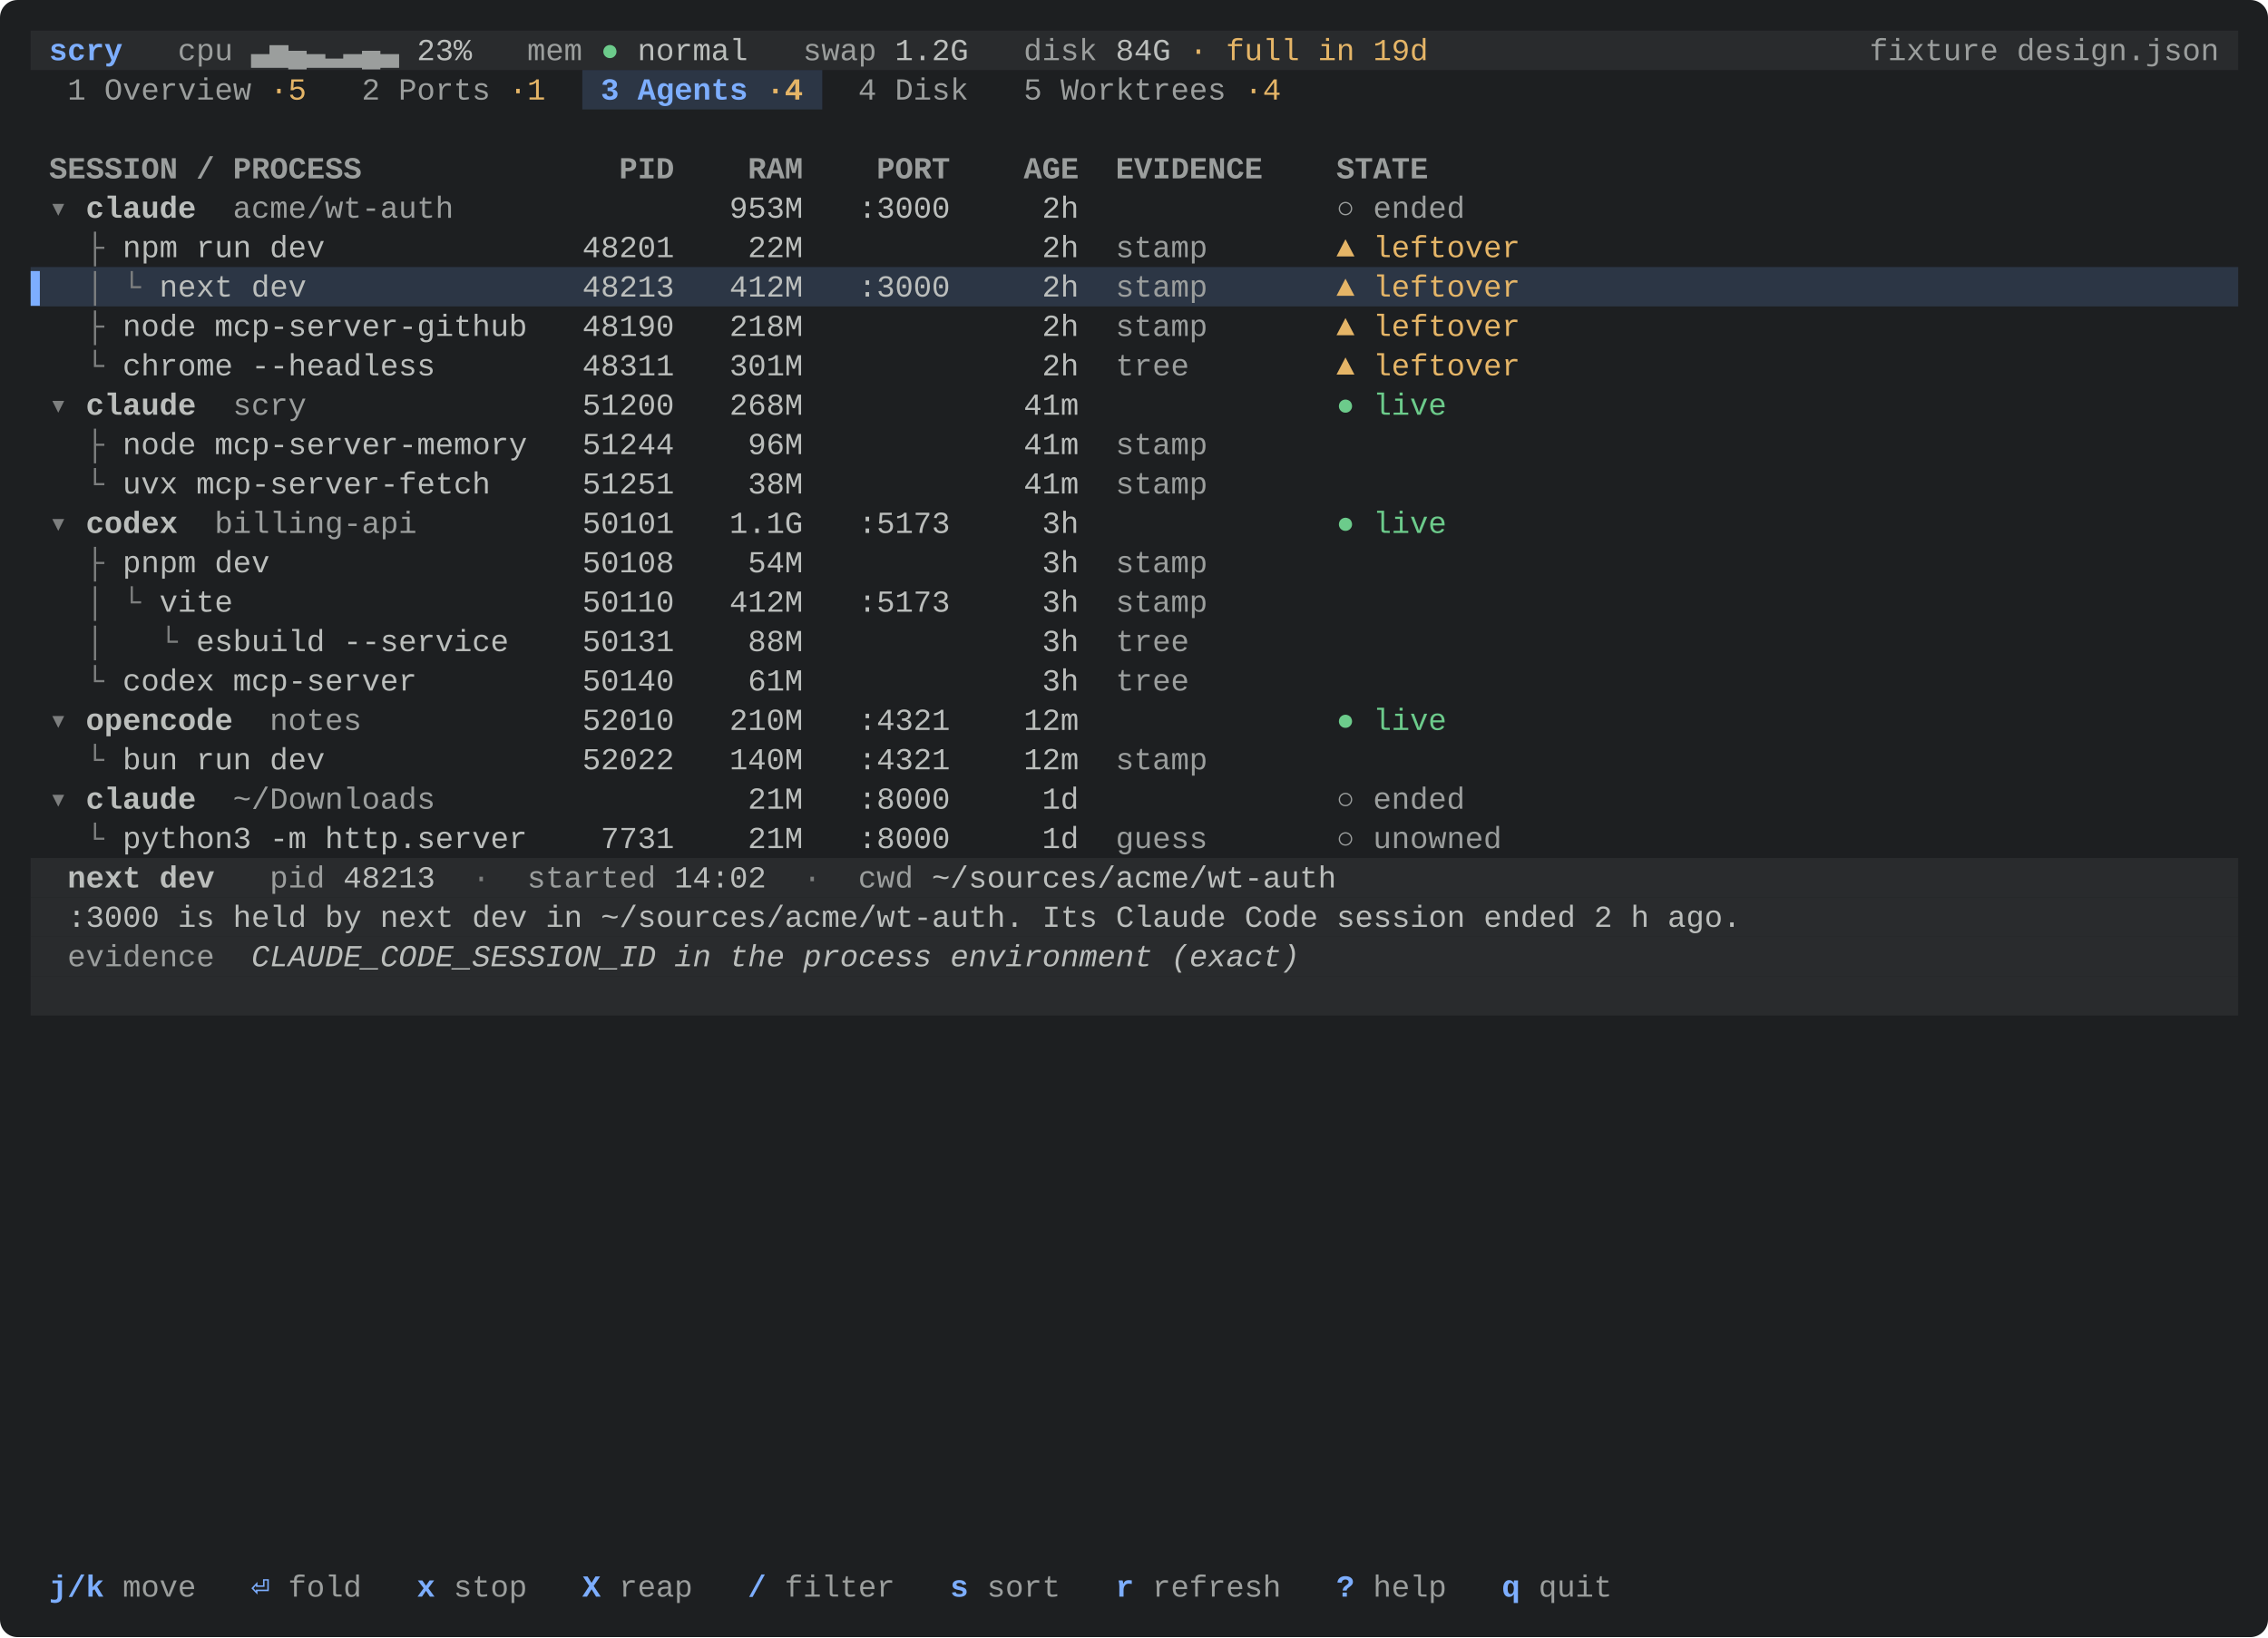
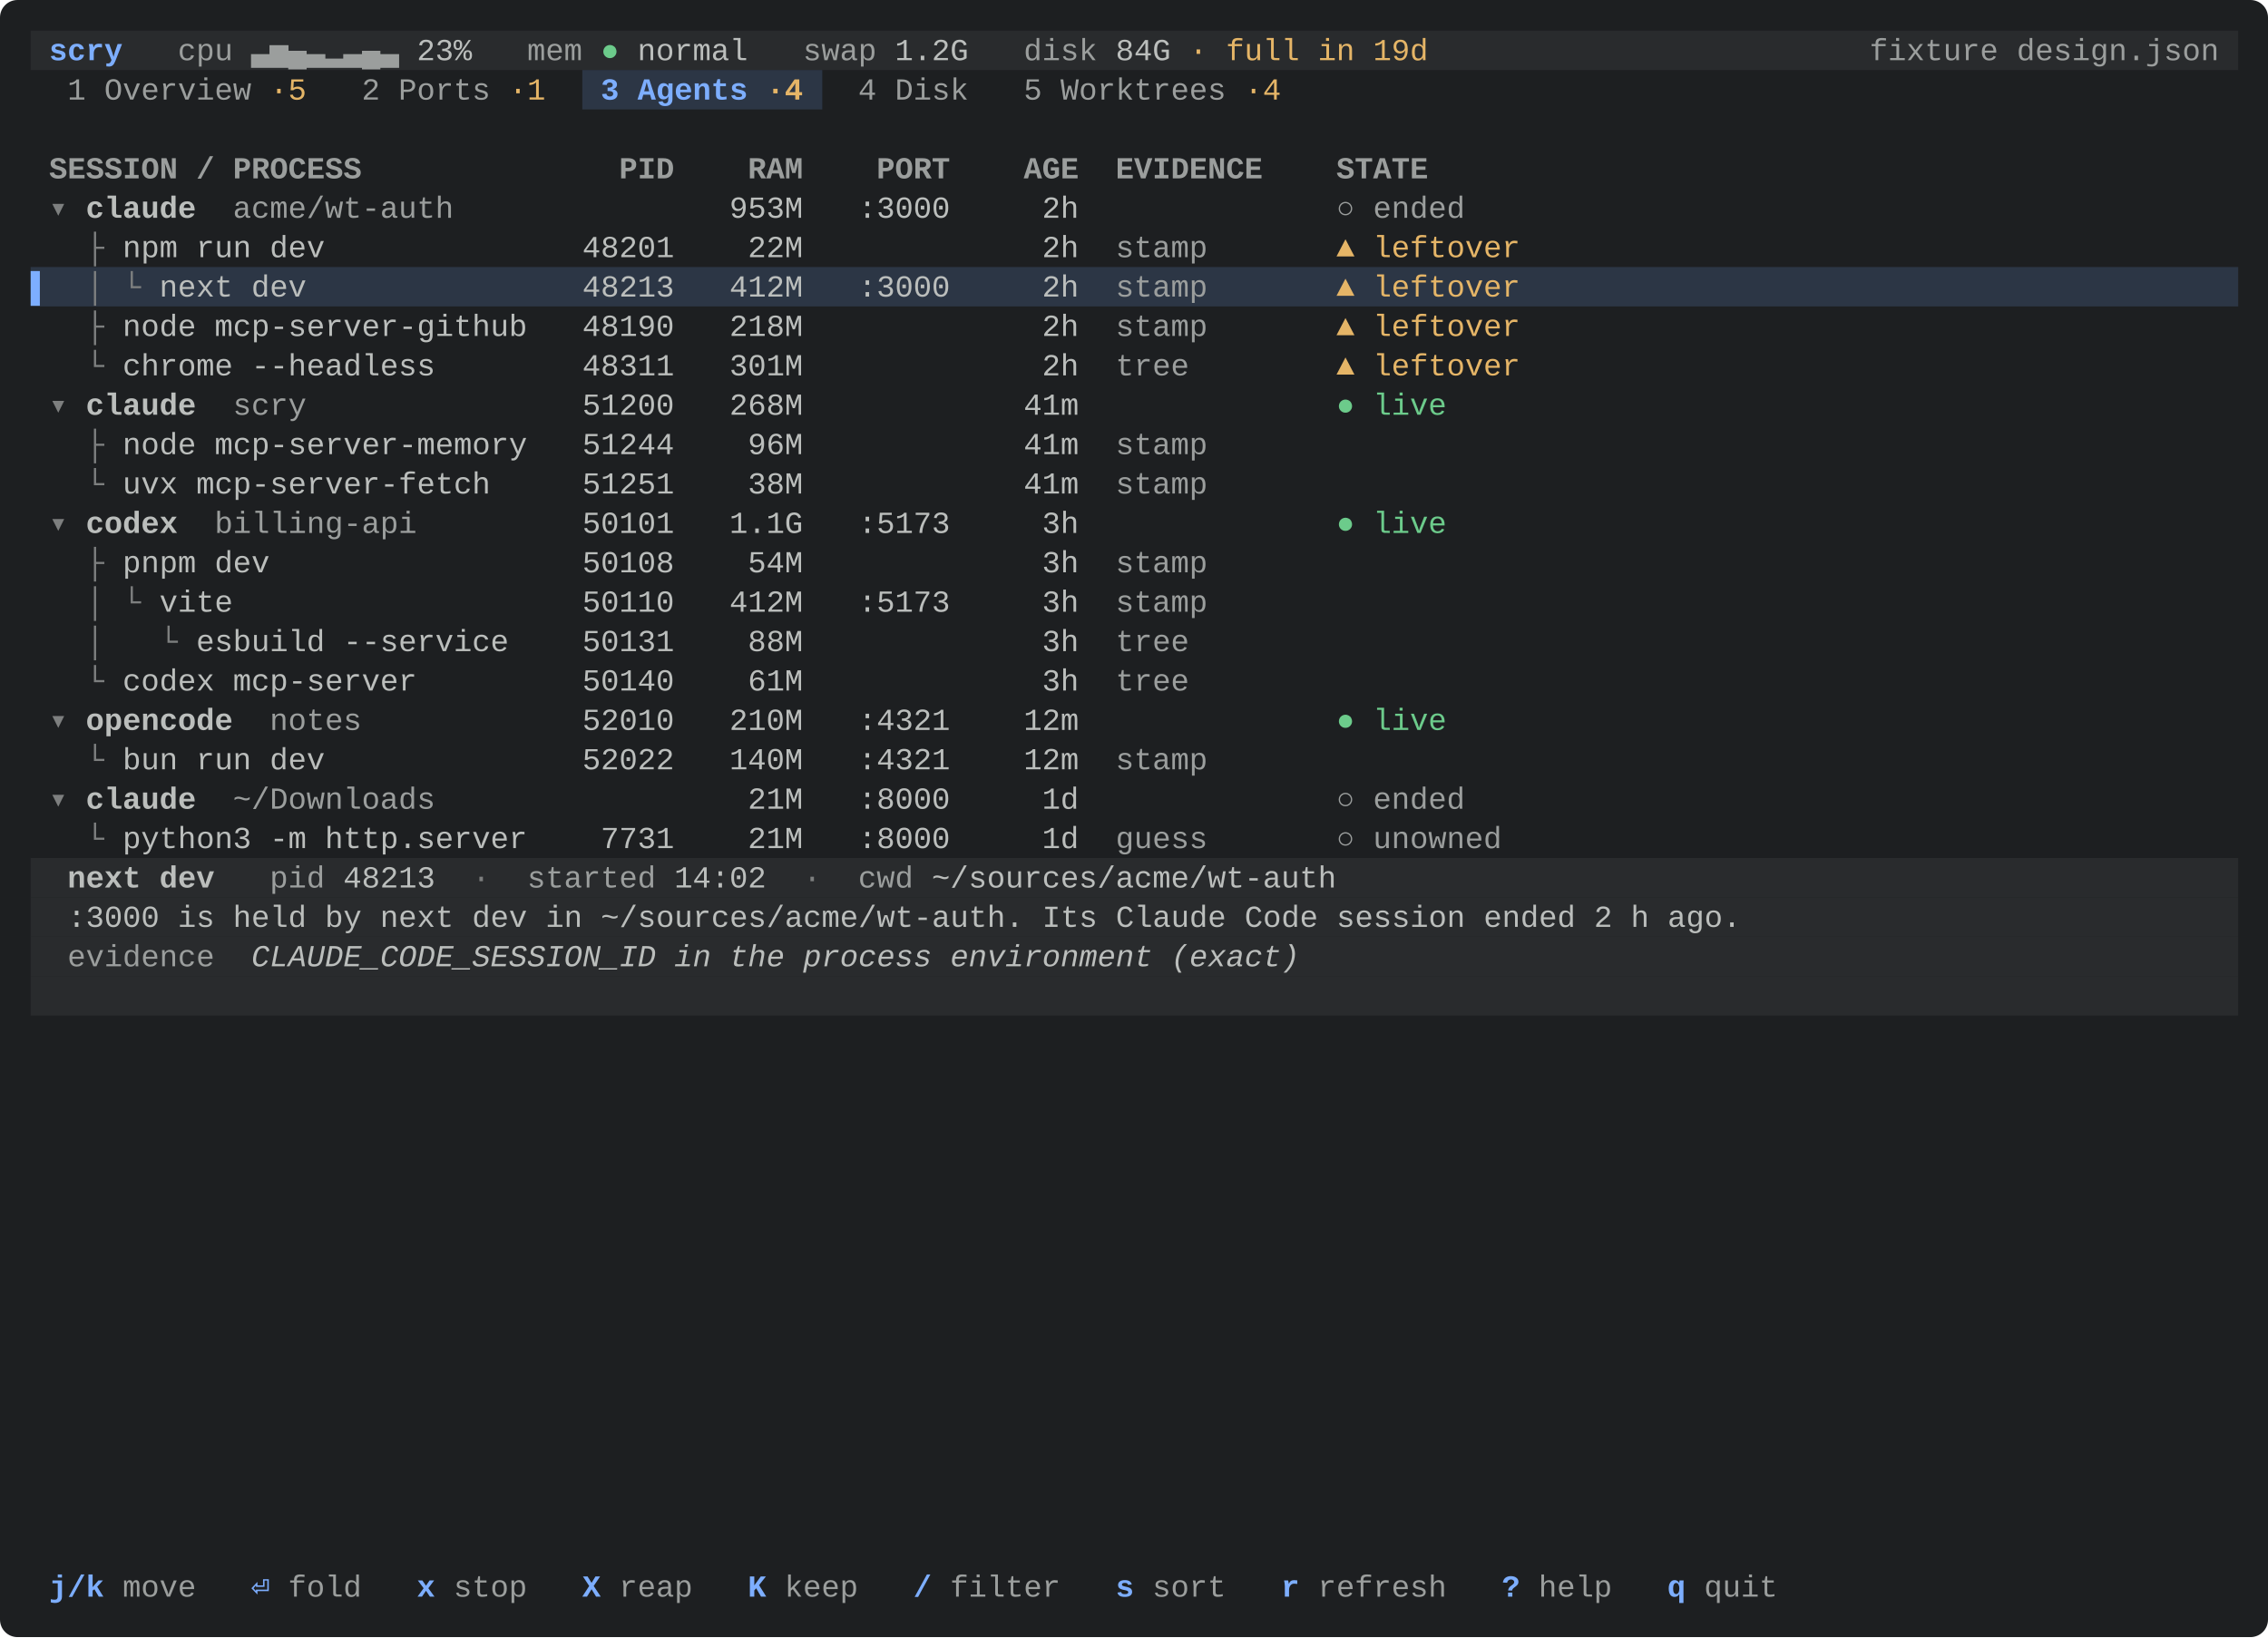
<svg xmlns="http://www.w3.org/2000/svg" width="1036" height="748" viewBox="0 0 1036 748">
  <style>text{font-family:ui-monospace,SFMono-Regular,"SF Mono",Menlo,Consolas,"Liberation Mono","DejaVu Sans Mono",monospace;font-size:14px;white-space:pre}</style>
  <rect width="1036" height="748" rx="8" fill="#1d1f21" />
  <g transform="translate(14 14)">
    <rect x="0.0" y="0" width="1008.4" height="18" fill="#292b2d" />
    <text x="8.4" y="13.5" fill="#7daeff" textLength="33.6" lengthAdjust="spacingAndGlyphs" xml:space="preserve" font-weight="700">scry</text>
    <text x="67.2" y="13.5" fill="#9b9e9d" textLength="100.8" lengthAdjust="spacingAndGlyphs" xml:space="preserve">cpu ▃▅▄▃▂▃▄▃</text>
    <text x="176.4" y="13.5" fill="#bbbebc" textLength="25.2" lengthAdjust="spacingAndGlyphs" xml:space="preserve">23%</text>
    <text x="226.8" y="13.5" fill="#9b9e9d" textLength="25.2" lengthAdjust="spacingAndGlyphs" xml:space="preserve">mem</text>
    <text x="260.4" y="13.5" fill="#6ccb8b" textLength="8.4" lengthAdjust="spacingAndGlyphs" xml:space="preserve">●</text>
    <text x="277.2" y="13.5" fill="#bbbebc" textLength="50.4" lengthAdjust="spacingAndGlyphs" xml:space="preserve">normal</text>
    <text x="352.8" y="13.5" fill="#9b9e9d" textLength="33.6" lengthAdjust="spacingAndGlyphs" xml:space="preserve">swap</text>
    <text x="394.8" y="13.5" fill="#bbbebc" textLength="33.6" lengthAdjust="spacingAndGlyphs" xml:space="preserve">1.2G</text>
    <text x="453.6" y="13.5" fill="#9b9e9d" textLength="33.6" lengthAdjust="spacingAndGlyphs" xml:space="preserve">disk</text>
    <text x="495.6" y="13.5" fill="#bbbebc" textLength="25.2" lengthAdjust="spacingAndGlyphs" xml:space="preserve">84G</text>
    <text x="529.2" y="13.5" fill="#e5b567" textLength="109.2" lengthAdjust="spacingAndGlyphs" xml:space="preserve">· full in 19d</text>
    <text x="840.0" y="13.5" fill="#9b9e9d" textLength="159.6" lengthAdjust="spacingAndGlyphs" xml:space="preserve">fixture design.json</text>
    <rect x="252.0" y="18" width="109.6" height="18" fill="#2c3645" />
    <text x="16.8" y="31.5" fill="#9b9e9d" textLength="84.0" lengthAdjust="spacingAndGlyphs" xml:space="preserve">1 Overview</text>
    <text x="109.2" y="31.5" fill="#e5b567" textLength="16.8" lengthAdjust="spacingAndGlyphs" xml:space="preserve">·5</text>
    <text x="151.2" y="31.5" fill="#9b9e9d" textLength="58.8" lengthAdjust="spacingAndGlyphs" xml:space="preserve">2 Ports</text>
    <text x="218.4" y="31.5" fill="#e5b567" textLength="16.8" lengthAdjust="spacingAndGlyphs" xml:space="preserve">·1</text>
    <text x="260.4" y="31.5" fill="#7daeff" textLength="67.2" lengthAdjust="spacingAndGlyphs" xml:space="preserve" font-weight="700">3 Agents</text>
    <text x="336.0" y="31.5" fill="#e5b567" textLength="16.8" lengthAdjust="spacingAndGlyphs" xml:space="preserve" font-weight="700">·4</text>
    <text x="378.0" y="31.5" fill="#9b9e9d" textLength="50.4" lengthAdjust="spacingAndGlyphs" xml:space="preserve">4 Disk</text>
    <text x="453.6" y="31.5" fill="#9b9e9d" textLength="92.4" lengthAdjust="spacingAndGlyphs" xml:space="preserve">5 Worktrees</text>
    <text x="554.4" y="31.5" fill="#e5b567" textLength="16.8" lengthAdjust="spacingAndGlyphs" xml:space="preserve">·4</text>
    <text x="8.4" y="67.5" fill="#9b9e9d" textLength="142.8" lengthAdjust="spacingAndGlyphs" xml:space="preserve" font-weight="700">SESSION / PROCESS</text>
    <text x="268.8" y="67.5" fill="#9b9e9d" textLength="25.2" lengthAdjust="spacingAndGlyphs" xml:space="preserve" font-weight="700">PID</text>
    <text x="327.6" y="67.5" fill="#9b9e9d" textLength="25.2" lengthAdjust="spacingAndGlyphs" xml:space="preserve" font-weight="700">RAM</text>
    <text x="386.4" y="67.5" fill="#9b9e9d" textLength="33.6" lengthAdjust="spacingAndGlyphs" xml:space="preserve" font-weight="700">PORT</text>
    <text x="453.6" y="67.5" fill="#9b9e9d" textLength="25.2" lengthAdjust="spacingAndGlyphs" xml:space="preserve" font-weight="700">AGE</text>
    <text x="495.6" y="67.5" fill="#9b9e9d" textLength="67.2" lengthAdjust="spacingAndGlyphs" xml:space="preserve" font-weight="700">EVIDENCE</text>
    <text x="596.4" y="67.5" fill="#9b9e9d" textLength="42.0" lengthAdjust="spacingAndGlyphs" xml:space="preserve" font-weight="700">STATE</text>
    <text x="8.4" y="85.5" fill="#7d7f7f" textLength="8.4" lengthAdjust="spacingAndGlyphs" xml:space="preserve">▾</text>
    <text x="25.2" y="85.5" fill="#bbbebc" textLength="50.4" lengthAdjust="spacingAndGlyphs" xml:space="preserve" font-weight="700">claude</text>
    <text x="92.4" y="85.5" fill="#9b9e9d" textLength="100.8" lengthAdjust="spacingAndGlyphs" xml:space="preserve">acme/wt-auth</text>
    <text x="319.2" y="85.5" fill="#bbbebc" textLength="33.6" lengthAdjust="spacingAndGlyphs" xml:space="preserve">953M</text>
    <text x="378.0" y="85.5" fill="#bbbebc" textLength="42.0" lengthAdjust="spacingAndGlyphs" xml:space="preserve">:3000</text>
    <text x="462.0" y="85.5" fill="#bbbebc" textLength="16.8" lengthAdjust="spacingAndGlyphs" xml:space="preserve">2h</text>
    <text x="596.4" y="85.5" fill="#9b9e9d" textLength="58.8" lengthAdjust="spacingAndGlyphs" xml:space="preserve">○ ended</text>
    <text x="25.2" y="103.5" fill="#7d7f7f" textLength="8.4" lengthAdjust="spacingAndGlyphs" xml:space="preserve">├</text>
    <text x="42.0" y="103.5" fill="#bbbebc" textLength="92.4" lengthAdjust="spacingAndGlyphs" xml:space="preserve">npm run dev</text>
    <text x="252.0" y="103.5" fill="#bbbebc" textLength="42.0" lengthAdjust="spacingAndGlyphs" xml:space="preserve">48201</text>
    <text x="327.6" y="103.5" fill="#bbbebc" textLength="25.2" lengthAdjust="spacingAndGlyphs" xml:space="preserve">22M</text>
    <text x="462.0" y="103.5" fill="#bbbebc" textLength="16.8" lengthAdjust="spacingAndGlyphs" xml:space="preserve">2h</text>
    <text x="495.6" y="103.5" fill="#9b9e9d" textLength="42.0" lengthAdjust="spacingAndGlyphs" xml:space="preserve">stamp</text>
    <text x="596.4" y="103.5" fill="#e5b567" textLength="84.0" lengthAdjust="spacingAndGlyphs" xml:space="preserve">▲ leftover</text>
    <rect x="0.0" y="108" width="1008.4" height="18" fill="#2c3645" />
    <text x="0.0" y="121.5" fill="#7daeff" textLength="8.4" lengthAdjust="spacingAndGlyphs" xml:space="preserve">▌</text>
    <text x="25.2" y="121.5" fill="#7d7f7f" textLength="25.2" lengthAdjust="spacingAndGlyphs" xml:space="preserve">│ └</text>
    <text x="58.8" y="121.5" fill="#bbbebc" textLength="67.2" lengthAdjust="spacingAndGlyphs" xml:space="preserve">next dev</text>
    <text x="252.0" y="121.5" fill="#bbbebc" textLength="42.0" lengthAdjust="spacingAndGlyphs" xml:space="preserve">48213</text>
    <text x="319.2" y="121.5" fill="#bbbebc" textLength="33.6" lengthAdjust="spacingAndGlyphs" xml:space="preserve">412M</text>
    <text x="378.0" y="121.5" fill="#bbbebc" textLength="42.0" lengthAdjust="spacingAndGlyphs" xml:space="preserve">:3000</text>
    <text x="462.0" y="121.5" fill="#bbbebc" textLength="16.8" lengthAdjust="spacingAndGlyphs" xml:space="preserve">2h</text>
    <text x="495.6" y="121.5" fill="#9b9e9d" textLength="42.0" lengthAdjust="spacingAndGlyphs" xml:space="preserve">stamp</text>
    <text x="596.4" y="121.5" fill="#e5b567" textLength="84.0" lengthAdjust="spacingAndGlyphs" xml:space="preserve">▲ leftover</text>
    <text x="25.2" y="139.5" fill="#7d7f7f" textLength="8.4" lengthAdjust="spacingAndGlyphs" xml:space="preserve">├</text>
    <text x="42.0" y="139.5" fill="#bbbebc" textLength="184.8" lengthAdjust="spacingAndGlyphs" xml:space="preserve">node mcp-server-github</text>
    <text x="252.0" y="139.5" fill="#bbbebc" textLength="42.0" lengthAdjust="spacingAndGlyphs" xml:space="preserve">48190</text>
    <text x="319.2" y="139.5" fill="#bbbebc" textLength="33.6" lengthAdjust="spacingAndGlyphs" xml:space="preserve">218M</text>
    <text x="462.0" y="139.5" fill="#bbbebc" textLength="16.8" lengthAdjust="spacingAndGlyphs" xml:space="preserve">2h</text>
    <text x="495.6" y="139.5" fill="#9b9e9d" textLength="42.0" lengthAdjust="spacingAndGlyphs" xml:space="preserve">stamp</text>
    <text x="596.4" y="139.5" fill="#e5b567" textLength="84.0" lengthAdjust="spacingAndGlyphs" xml:space="preserve">▲ leftover</text>
    <text x="25.2" y="157.5" fill="#7d7f7f" textLength="8.4" lengthAdjust="spacingAndGlyphs" xml:space="preserve">└</text>
    <text x="42.0" y="157.5" fill="#bbbebc" textLength="142.8" lengthAdjust="spacingAndGlyphs" xml:space="preserve">chrome --headless</text>
    <text x="252.0" y="157.5" fill="#bbbebc" textLength="42.0" lengthAdjust="spacingAndGlyphs" xml:space="preserve">48311</text>
    <text x="319.2" y="157.5" fill="#bbbebc" textLength="33.6" lengthAdjust="spacingAndGlyphs" xml:space="preserve">301M</text>
    <text x="462.0" y="157.5" fill="#bbbebc" textLength="16.8" lengthAdjust="spacingAndGlyphs" xml:space="preserve">2h</text>
    <text x="495.6" y="157.5" fill="#9b9e9d" textLength="33.6" lengthAdjust="spacingAndGlyphs" xml:space="preserve">tree</text>
    <text x="596.4" y="157.5" fill="#e5b567" textLength="84.0" lengthAdjust="spacingAndGlyphs" xml:space="preserve">▲ leftover</text>
    <text x="8.4" y="175.5" fill="#7d7f7f" textLength="8.4" lengthAdjust="spacingAndGlyphs" xml:space="preserve">▾</text>
    <text x="25.2" y="175.5" fill="#bbbebc" textLength="50.4" lengthAdjust="spacingAndGlyphs" xml:space="preserve" font-weight="700">claude</text>
    <text x="92.4" y="175.5" fill="#9b9e9d" textLength="33.6" lengthAdjust="spacingAndGlyphs" xml:space="preserve">scry</text>
    <text x="252.0" y="175.5" fill="#bbbebc" textLength="42.0" lengthAdjust="spacingAndGlyphs" xml:space="preserve">51200</text>
    <text x="319.2" y="175.5" fill="#bbbebc" textLength="33.6" lengthAdjust="spacingAndGlyphs" xml:space="preserve">268M</text>
    <text x="453.6" y="175.5" fill="#bbbebc" textLength="25.2" lengthAdjust="spacingAndGlyphs" xml:space="preserve">41m</text>
    <text x="596.4" y="175.5" fill="#6ccb8b" textLength="50.4" lengthAdjust="spacingAndGlyphs" xml:space="preserve">● live</text>
    <text x="25.2" y="193.5" fill="#7d7f7f" textLength="8.4" lengthAdjust="spacingAndGlyphs" xml:space="preserve">├</text>
    <text x="42.0" y="193.5" fill="#bbbebc" textLength="184.8" lengthAdjust="spacingAndGlyphs" xml:space="preserve">node mcp-server-memory</text>
    <text x="252.0" y="193.5" fill="#bbbebc" textLength="42.0" lengthAdjust="spacingAndGlyphs" xml:space="preserve">51244</text>
    <text x="327.6" y="193.5" fill="#bbbebc" textLength="25.2" lengthAdjust="spacingAndGlyphs" xml:space="preserve">96M</text>
    <text x="453.6" y="193.5" fill="#bbbebc" textLength="25.2" lengthAdjust="spacingAndGlyphs" xml:space="preserve">41m</text>
    <text x="495.6" y="193.5" fill="#9b9e9d" textLength="42.0" lengthAdjust="spacingAndGlyphs" xml:space="preserve">stamp</text>
    <text x="25.2" y="211.5" fill="#7d7f7f" textLength="8.4" lengthAdjust="spacingAndGlyphs" xml:space="preserve">└</text>
    <text x="42.0" y="211.5" fill="#bbbebc" textLength="168.0" lengthAdjust="spacingAndGlyphs" xml:space="preserve">uvx mcp-server-fetch</text>
    <text x="252.0" y="211.5" fill="#bbbebc" textLength="42.0" lengthAdjust="spacingAndGlyphs" xml:space="preserve">51251</text>
    <text x="327.6" y="211.5" fill="#bbbebc" textLength="25.2" lengthAdjust="spacingAndGlyphs" xml:space="preserve">38M</text>
    <text x="453.6" y="211.5" fill="#bbbebc" textLength="25.2" lengthAdjust="spacingAndGlyphs" xml:space="preserve">41m</text>
    <text x="495.6" y="211.5" fill="#9b9e9d" textLength="42.0" lengthAdjust="spacingAndGlyphs" xml:space="preserve">stamp</text>
    <text x="8.4" y="229.5" fill="#7d7f7f" textLength="8.4" lengthAdjust="spacingAndGlyphs" xml:space="preserve">▾</text>
    <text x="25.2" y="229.5" fill="#bbbebc" textLength="42.0" lengthAdjust="spacingAndGlyphs" xml:space="preserve" font-weight="700">codex</text>
    <text x="84.0" y="229.5" fill="#9b9e9d" textLength="92.4" lengthAdjust="spacingAndGlyphs" xml:space="preserve">billing-api</text>
    <text x="252.0" y="229.5" fill="#bbbebc" textLength="42.0" lengthAdjust="spacingAndGlyphs" xml:space="preserve">50101</text>
    <text x="319.2" y="229.5" fill="#bbbebc" textLength="33.6" lengthAdjust="spacingAndGlyphs" xml:space="preserve">1.1G</text>
    <text x="378.0" y="229.5" fill="#bbbebc" textLength="42.0" lengthAdjust="spacingAndGlyphs" xml:space="preserve">:5173</text>
    <text x="462.0" y="229.5" fill="#bbbebc" textLength="16.8" lengthAdjust="spacingAndGlyphs" xml:space="preserve">3h</text>
    <text x="596.4" y="229.5" fill="#6ccb8b" textLength="50.4" lengthAdjust="spacingAndGlyphs" xml:space="preserve">● live</text>
    <text x="25.2" y="247.5" fill="#7d7f7f" textLength="8.4" lengthAdjust="spacingAndGlyphs" xml:space="preserve">├</text>
    <text x="42.0" y="247.5" fill="#bbbebc" textLength="67.2" lengthAdjust="spacingAndGlyphs" xml:space="preserve">pnpm dev</text>
    <text x="252.0" y="247.5" fill="#bbbebc" textLength="42.0" lengthAdjust="spacingAndGlyphs" xml:space="preserve">50108</text>
    <text x="327.6" y="247.5" fill="#bbbebc" textLength="25.2" lengthAdjust="spacingAndGlyphs" xml:space="preserve">54M</text>
    <text x="462.0" y="247.5" fill="#bbbebc" textLength="16.8" lengthAdjust="spacingAndGlyphs" xml:space="preserve">3h</text>
    <text x="495.6" y="247.5" fill="#9b9e9d" textLength="42.0" lengthAdjust="spacingAndGlyphs" xml:space="preserve">stamp</text>
    <text x="25.2" y="265.5" fill="#7d7f7f" textLength="25.2" lengthAdjust="spacingAndGlyphs" xml:space="preserve">│ └</text>
    <text x="58.8" y="265.5" fill="#bbbebc" textLength="33.6" lengthAdjust="spacingAndGlyphs" xml:space="preserve">vite</text>
    <text x="252.0" y="265.5" fill="#bbbebc" textLength="42.0" lengthAdjust="spacingAndGlyphs" xml:space="preserve">50110</text>
    <text x="319.2" y="265.5" fill="#bbbebc" textLength="33.6" lengthAdjust="spacingAndGlyphs" xml:space="preserve">412M</text>
    <text x="378.0" y="265.5" fill="#bbbebc" textLength="42.0" lengthAdjust="spacingAndGlyphs" xml:space="preserve">:5173</text>
    <text x="462.0" y="265.5" fill="#bbbebc" textLength="16.8" lengthAdjust="spacingAndGlyphs" xml:space="preserve">3h</text>
    <text x="495.6" y="265.5" fill="#9b9e9d" textLength="42.0" lengthAdjust="spacingAndGlyphs" xml:space="preserve">stamp</text>
    <text x="25.2" y="283.5" fill="#7d7f7f" textLength="8.4" lengthAdjust="spacingAndGlyphs" xml:space="preserve">│</text>
    <text x="58.8" y="283.5" fill="#7d7f7f" textLength="8.4" lengthAdjust="spacingAndGlyphs" xml:space="preserve">└</text>
    <text x="75.6" y="283.5" fill="#bbbebc" textLength="142.8" lengthAdjust="spacingAndGlyphs" xml:space="preserve">esbuild --service</text>
    <text x="252.0" y="283.5" fill="#bbbebc" textLength="42.0" lengthAdjust="spacingAndGlyphs" xml:space="preserve">50131</text>
    <text x="327.6" y="283.5" fill="#bbbebc" textLength="25.2" lengthAdjust="spacingAndGlyphs" xml:space="preserve">88M</text>
    <text x="462.0" y="283.5" fill="#bbbebc" textLength="16.8" lengthAdjust="spacingAndGlyphs" xml:space="preserve">3h</text>
    <text x="495.6" y="283.5" fill="#9b9e9d" textLength="33.6" lengthAdjust="spacingAndGlyphs" xml:space="preserve">tree</text>
    <text x="25.2" y="301.5" fill="#7d7f7f" textLength="8.4" lengthAdjust="spacingAndGlyphs" xml:space="preserve">└</text>
    <text x="42.0" y="301.5" fill="#bbbebc" textLength="134.4" lengthAdjust="spacingAndGlyphs" xml:space="preserve">codex mcp-server</text>
    <text x="252.0" y="301.5" fill="#bbbebc" textLength="42.0" lengthAdjust="spacingAndGlyphs" xml:space="preserve">50140</text>
    <text x="327.6" y="301.5" fill="#bbbebc" textLength="25.2" lengthAdjust="spacingAndGlyphs" xml:space="preserve">61M</text>
    <text x="462.0" y="301.5" fill="#bbbebc" textLength="16.8" lengthAdjust="spacingAndGlyphs" xml:space="preserve">3h</text>
    <text x="495.6" y="301.5" fill="#9b9e9d" textLength="33.6" lengthAdjust="spacingAndGlyphs" xml:space="preserve">tree</text>
    <text x="8.4" y="319.5" fill="#7d7f7f" textLength="8.4" lengthAdjust="spacingAndGlyphs" xml:space="preserve">▾</text>
    <text x="25.2" y="319.5" fill="#bbbebc" textLength="67.2" lengthAdjust="spacingAndGlyphs" xml:space="preserve" font-weight="700">opencode</text>
    <text x="109.2" y="319.5" fill="#9b9e9d" textLength="42.0" lengthAdjust="spacingAndGlyphs" xml:space="preserve">notes</text>
    <text x="252.0" y="319.5" fill="#bbbebc" textLength="42.0" lengthAdjust="spacingAndGlyphs" xml:space="preserve">52010</text>
    <text x="319.2" y="319.5" fill="#bbbebc" textLength="33.6" lengthAdjust="spacingAndGlyphs" xml:space="preserve">210M</text>
    <text x="378.0" y="319.5" fill="#bbbebc" textLength="42.0" lengthAdjust="spacingAndGlyphs" xml:space="preserve">:4321</text>
    <text x="453.6" y="319.5" fill="#bbbebc" textLength="25.2" lengthAdjust="spacingAndGlyphs" xml:space="preserve">12m</text>
    <text x="596.4" y="319.5" fill="#6ccb8b" textLength="50.4" lengthAdjust="spacingAndGlyphs" xml:space="preserve">● live</text>
    <text x="25.2" y="337.5" fill="#7d7f7f" textLength="8.4" lengthAdjust="spacingAndGlyphs" xml:space="preserve">└</text>
    <text x="42.0" y="337.5" fill="#bbbebc" textLength="92.4" lengthAdjust="spacingAndGlyphs" xml:space="preserve">bun run dev</text>
    <text x="252.0" y="337.5" fill="#bbbebc" textLength="42.0" lengthAdjust="spacingAndGlyphs" xml:space="preserve">52022</text>
    <text x="319.2" y="337.5" fill="#bbbebc" textLength="33.6" lengthAdjust="spacingAndGlyphs" xml:space="preserve">140M</text>
    <text x="378.0" y="337.5" fill="#bbbebc" textLength="42.0" lengthAdjust="spacingAndGlyphs" xml:space="preserve">:4321</text>
    <text x="453.6" y="337.5" fill="#bbbebc" textLength="25.2" lengthAdjust="spacingAndGlyphs" xml:space="preserve">12m</text>
    <text x="495.6" y="337.5" fill="#9b9e9d" textLength="42.0" lengthAdjust="spacingAndGlyphs" xml:space="preserve">stamp</text>
    <text x="8.4" y="355.5" fill="#7d7f7f" textLength="8.4" lengthAdjust="spacingAndGlyphs" xml:space="preserve">▾</text>
    <text x="25.2" y="355.5" fill="#bbbebc" textLength="50.4" lengthAdjust="spacingAndGlyphs" xml:space="preserve" font-weight="700">claude</text>
    <text x="92.4" y="355.5" fill="#9b9e9d" textLength="92.4" lengthAdjust="spacingAndGlyphs" xml:space="preserve">~/Downloads</text>
    <text x="327.6" y="355.5" fill="#bbbebc" textLength="25.2" lengthAdjust="spacingAndGlyphs" xml:space="preserve">21M</text>
    <text x="378.0" y="355.5" fill="#bbbebc" textLength="42.0" lengthAdjust="spacingAndGlyphs" xml:space="preserve">:8000</text>
    <text x="462.0" y="355.5" fill="#bbbebc" textLength="16.8" lengthAdjust="spacingAndGlyphs" xml:space="preserve">1d</text>
    <text x="596.4" y="355.5" fill="#9b9e9d" textLength="58.8" lengthAdjust="spacingAndGlyphs" xml:space="preserve">○ ended</text>
    <text x="25.2" y="373.5" fill="#7d7f7f" textLength="8.4" lengthAdjust="spacingAndGlyphs" xml:space="preserve">└</text>
    <text x="42.0" y="373.5" fill="#bbbebc" textLength="184.8" lengthAdjust="spacingAndGlyphs" xml:space="preserve">python3 -m http.server</text>
    <text x="260.4" y="373.5" fill="#bbbebc" textLength="33.6" lengthAdjust="spacingAndGlyphs" xml:space="preserve">7731</text>
    <text x="327.6" y="373.5" fill="#bbbebc" textLength="25.2" lengthAdjust="spacingAndGlyphs" xml:space="preserve">21M</text>
    <text x="378.0" y="373.5" fill="#bbbebc" textLength="42.0" lengthAdjust="spacingAndGlyphs" xml:space="preserve">:8000</text>
    <text x="462.0" y="373.5" fill="#bbbebc" textLength="16.8" lengthAdjust="spacingAndGlyphs" xml:space="preserve">1d</text>
    <text x="495.6" y="373.5" fill="#9b9e9d" textLength="42.0" lengthAdjust="spacingAndGlyphs" xml:space="preserve">guess</text>
    <text x="596.4" y="373.5" fill="#9b9e9d" textLength="75.6" lengthAdjust="spacingAndGlyphs" xml:space="preserve">○ unowned</text>
    <rect x="0.0" y="378" width="1008.4" height="18" fill="#292b2d" />
    <text x="16.8" y="391.5" fill="#bbbebc" textLength="67.2" lengthAdjust="spacingAndGlyphs" xml:space="preserve" font-weight="700">next dev</text>
    <text x="109.2" y="391.5" fill="#9b9e9d" textLength="25.2" lengthAdjust="spacingAndGlyphs" xml:space="preserve">pid</text>
    <text x="142.8" y="391.5" fill="#bbbebc" textLength="42.0" lengthAdjust="spacingAndGlyphs" xml:space="preserve">48213</text>
    <text x="201.6" y="391.5" fill="#7d7f7f" textLength="8.4" lengthAdjust="spacingAndGlyphs" xml:space="preserve">·</text>
    <text x="226.8" y="391.5" fill="#9b9e9d" textLength="58.8" lengthAdjust="spacingAndGlyphs" xml:space="preserve">started</text>
    <text x="294.0" y="391.5" fill="#bbbebc" textLength="42.0" lengthAdjust="spacingAndGlyphs" xml:space="preserve">14:02</text>
    <text x="352.8" y="391.5" fill="#7d7f7f" textLength="8.4" lengthAdjust="spacingAndGlyphs" xml:space="preserve">·</text>
    <text x="378.0" y="391.5" fill="#9b9e9d" textLength="25.2" lengthAdjust="spacingAndGlyphs" xml:space="preserve">cwd</text>
    <text x="411.6" y="391.5" fill="#bbbebc" textLength="184.8" lengthAdjust="spacingAndGlyphs" xml:space="preserve">~/sources/acme/wt-auth</text>
    <rect x="0.0" y="396" width="1008.4" height="18" fill="#292b2d" />
    <text x="16.8" y="409.5" fill="#bbbebc" textLength="764.4" lengthAdjust="spacingAndGlyphs" xml:space="preserve">:3000 is held by next dev in ~/sources/acme/wt-auth. Its Claude Code session ended 2 h ago.</text>
    <rect x="0.0" y="414" width="1008.4" height="18" fill="#292b2d" />
    <text x="16.8" y="427.5" fill="#9b9e9d" textLength="67.2" lengthAdjust="spacingAndGlyphs" xml:space="preserve">evidence</text>
    <text x="100.8" y="427.5" fill="#bbbebc" textLength="478.8" lengthAdjust="spacingAndGlyphs" xml:space="preserve" font-style="italic">CLAUDE_CODE_SESSION_ID in the process environment (exact)</text>
    <rect x="0.0" y="432" width="1008.4" height="18" fill="#292b2d" />
    <text x="8.4" y="715.5" fill="#7daeff" textLength="25.2" lengthAdjust="spacingAndGlyphs" xml:space="preserve" font-weight="700">j/k</text>
    <text x="42.0" y="715.5" fill="#9b9e9d" textLength="33.6" lengthAdjust="spacingAndGlyphs" xml:space="preserve">move</text>
    <text x="100.8" y="715.5" fill="#7daeff" textLength="8.4" lengthAdjust="spacingAndGlyphs" xml:space="preserve" font-weight="700">⏎</text>
    <text x="117.6" y="715.5" fill="#9b9e9d" textLength="33.6" lengthAdjust="spacingAndGlyphs" xml:space="preserve">fold</text>
    <text x="176.4" y="715.5" fill="#7daeff" textLength="8.4" lengthAdjust="spacingAndGlyphs" xml:space="preserve" font-weight="700">x</text>
    <text x="193.2" y="715.5" fill="#9b9e9d" textLength="33.6" lengthAdjust="spacingAndGlyphs" xml:space="preserve">stop</text>
    <text x="252.0" y="715.5" fill="#7daeff" textLength="8.4" lengthAdjust="spacingAndGlyphs" xml:space="preserve" font-weight="700">X</text>
    <text x="268.8" y="715.5" fill="#9b9e9d" textLength="33.6" lengthAdjust="spacingAndGlyphs" xml:space="preserve">reap</text>
-     <text x="327.6" y="715.5" fill="#7daeff" textLength="8.4" lengthAdjust="spacingAndGlyphs" xml:space="preserve" font-weight="700">/</text>
-     <text x="344.4" y="715.5" fill="#9b9e9d" textLength="50.4" lengthAdjust="spacingAndGlyphs" xml:space="preserve">filter</text>
-     <text x="420.0" y="715.5" fill="#7daeff" textLength="8.4" lengthAdjust="spacingAndGlyphs" xml:space="preserve" font-weight="700">s</text>
-     <text x="436.8" y="715.5" fill="#9b9e9d" textLength="33.6" lengthAdjust="spacingAndGlyphs" xml:space="preserve">sort</text>
-     <text x="495.6" y="715.5" fill="#7daeff" textLength="8.4" lengthAdjust="spacingAndGlyphs" xml:space="preserve" font-weight="700">r</text>
-     <text x="512.4" y="715.5" fill="#9b9e9d" textLength="58.8" lengthAdjust="spacingAndGlyphs" xml:space="preserve">refresh</text>
-     <text x="596.4" y="715.5" fill="#7daeff" textLength="8.4" lengthAdjust="spacingAndGlyphs" xml:space="preserve" font-weight="700">?</text>
-     <text x="613.2" y="715.5" fill="#9b9e9d" textLength="33.6" lengthAdjust="spacingAndGlyphs" xml:space="preserve">help</text>
-     <text x="672.0" y="715.5" fill="#7daeff" textLength="8.4" lengthAdjust="spacingAndGlyphs" xml:space="preserve" font-weight="700">q</text>
-     <text x="688.8" y="715.5" fill="#9b9e9d" textLength="33.6" lengthAdjust="spacingAndGlyphs" xml:space="preserve">quit</text>
+     <text x="327.6" y="715.5" fill="#7daeff" textLength="8.4" lengthAdjust="spacingAndGlyphs" xml:space="preserve" font-weight="700">K</text>
+     <text x="344.4" y="715.5" fill="#9b9e9d" textLength="33.6" lengthAdjust="spacingAndGlyphs" xml:space="preserve">keep</text>
+     <text x="403.2" y="715.5" fill="#7daeff" textLength="8.4" lengthAdjust="spacingAndGlyphs" xml:space="preserve" font-weight="700">/</text>
+     <text x="420.0" y="715.5" fill="#9b9e9d" textLength="50.4" lengthAdjust="spacingAndGlyphs" xml:space="preserve">filter</text>
+     <text x="495.6" y="715.5" fill="#7daeff" textLength="8.4" lengthAdjust="spacingAndGlyphs" xml:space="preserve" font-weight="700">s</text>
+     <text x="512.4" y="715.5" fill="#9b9e9d" textLength="33.6" lengthAdjust="spacingAndGlyphs" xml:space="preserve">sort</text>
+     <text x="571.2" y="715.5" fill="#7daeff" textLength="8.4" lengthAdjust="spacingAndGlyphs" xml:space="preserve" font-weight="700">r</text>
+     <text x="588.0" y="715.5" fill="#9b9e9d" textLength="58.8" lengthAdjust="spacingAndGlyphs" xml:space="preserve">refresh</text>
+     <text x="672.0" y="715.5" fill="#7daeff" textLength="8.4" lengthAdjust="spacingAndGlyphs" xml:space="preserve" font-weight="700">?</text>
+     <text x="688.8" y="715.5" fill="#9b9e9d" textLength="33.6" lengthAdjust="spacingAndGlyphs" xml:space="preserve">help</text>
+     <text x="747.6" y="715.5" fill="#7daeff" textLength="8.4" lengthAdjust="spacingAndGlyphs" xml:space="preserve" font-weight="700">q</text>
+     <text x="764.4" y="715.5" fill="#9b9e9d" textLength="33.6" lengthAdjust="spacingAndGlyphs" xml:space="preserve">quit</text>
  </g>
</svg>
